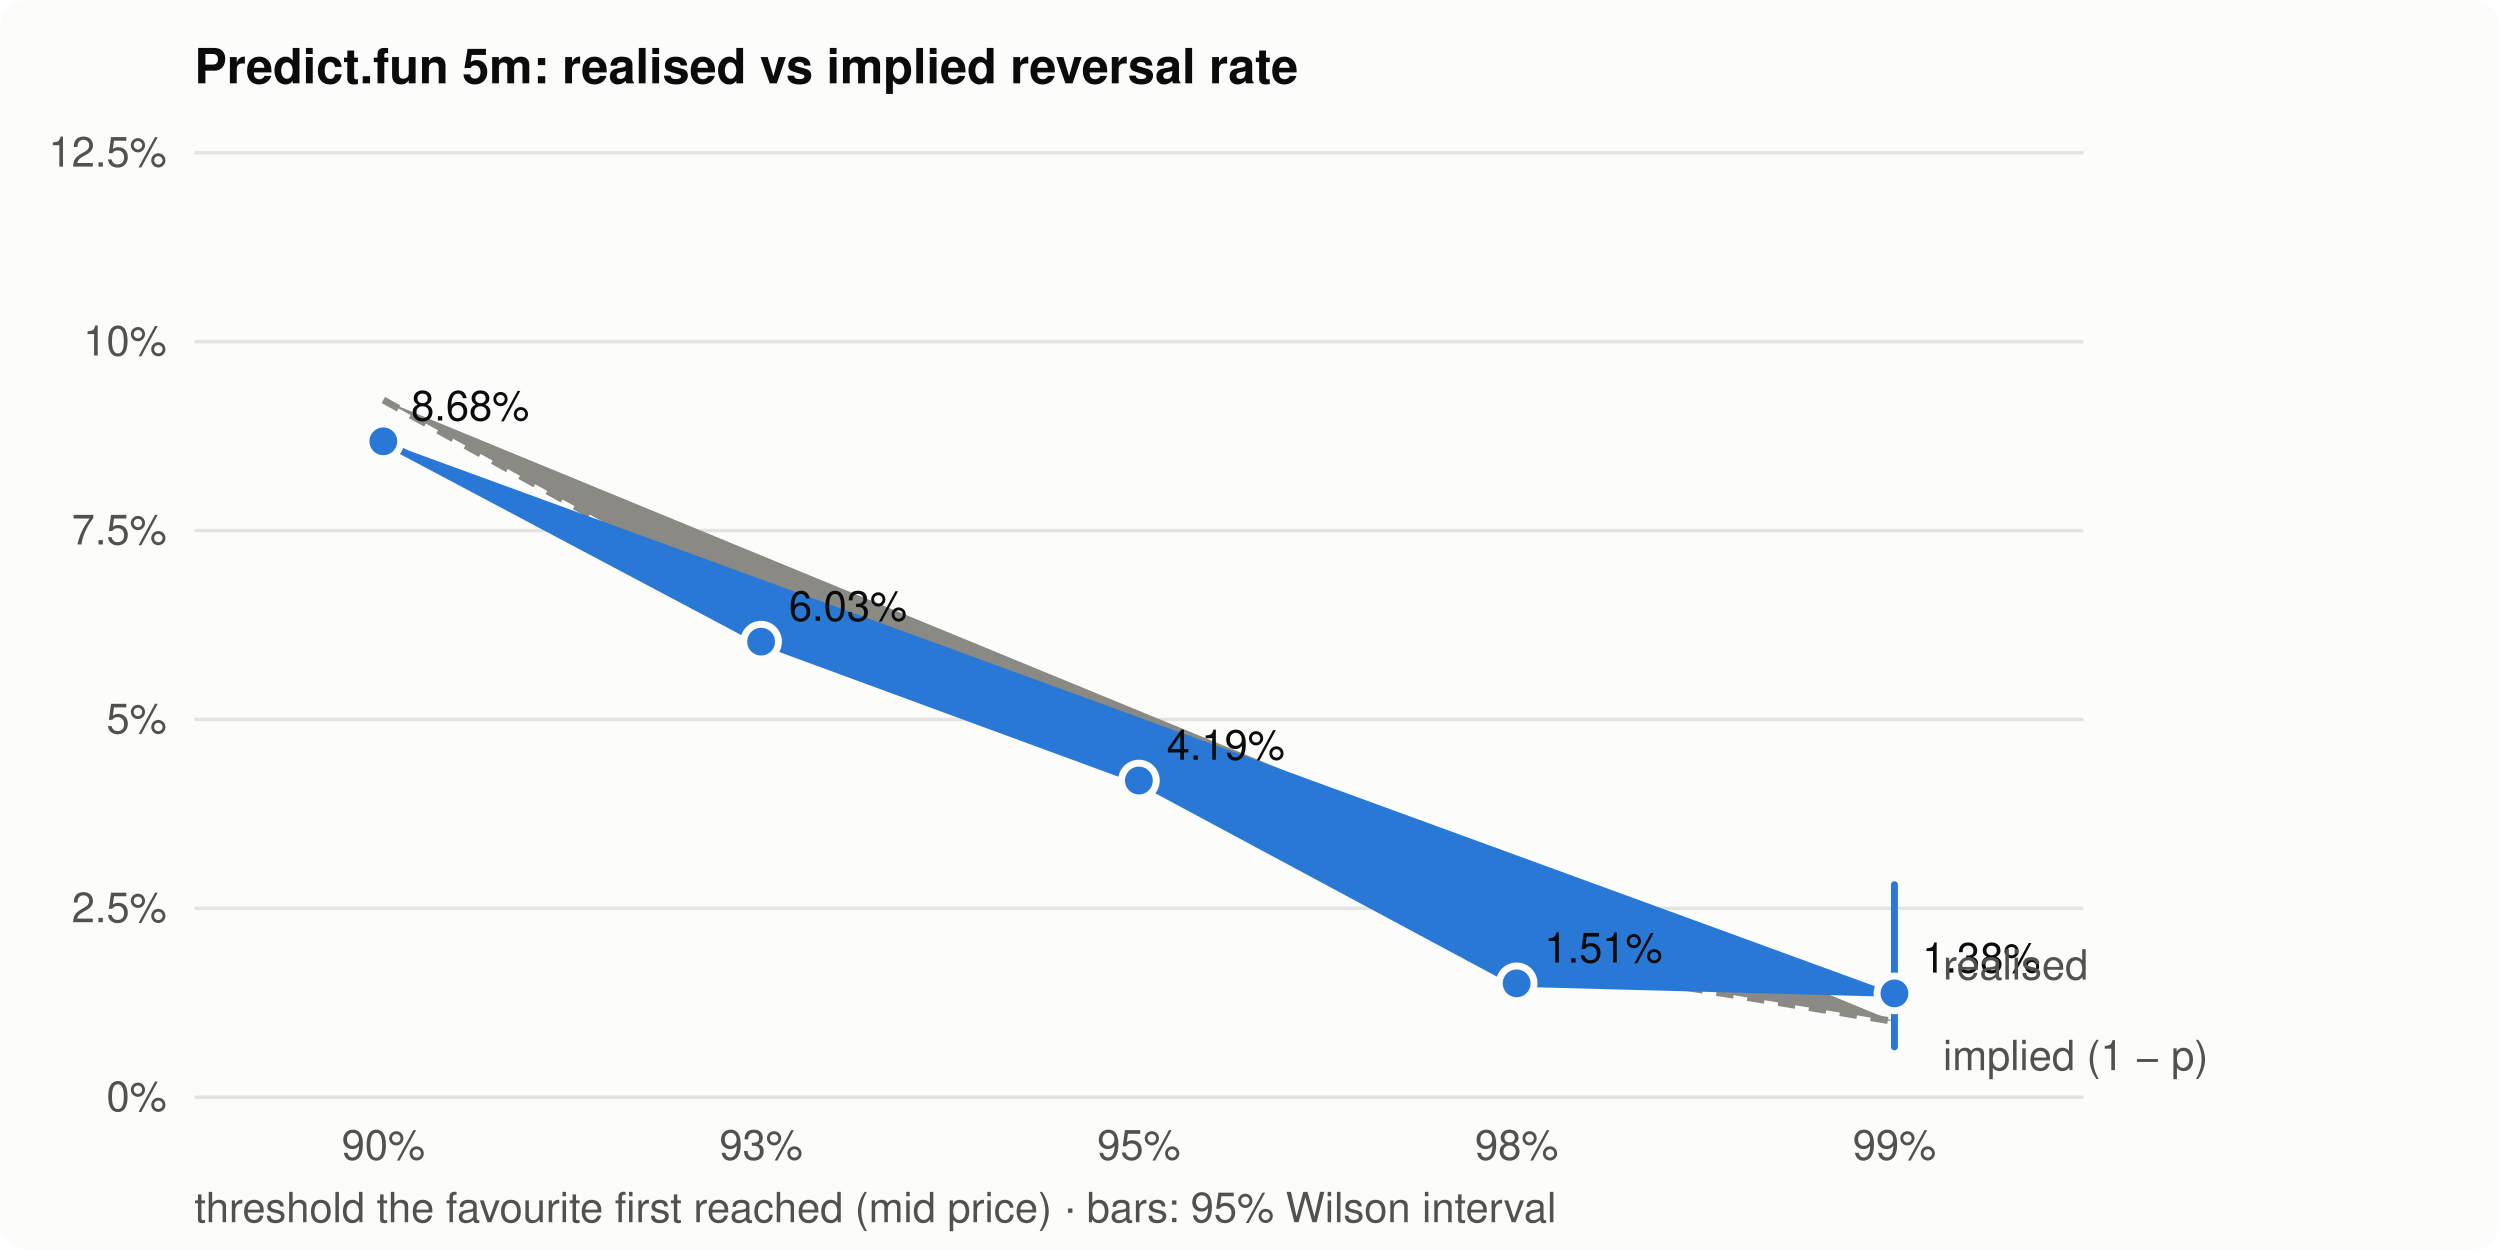
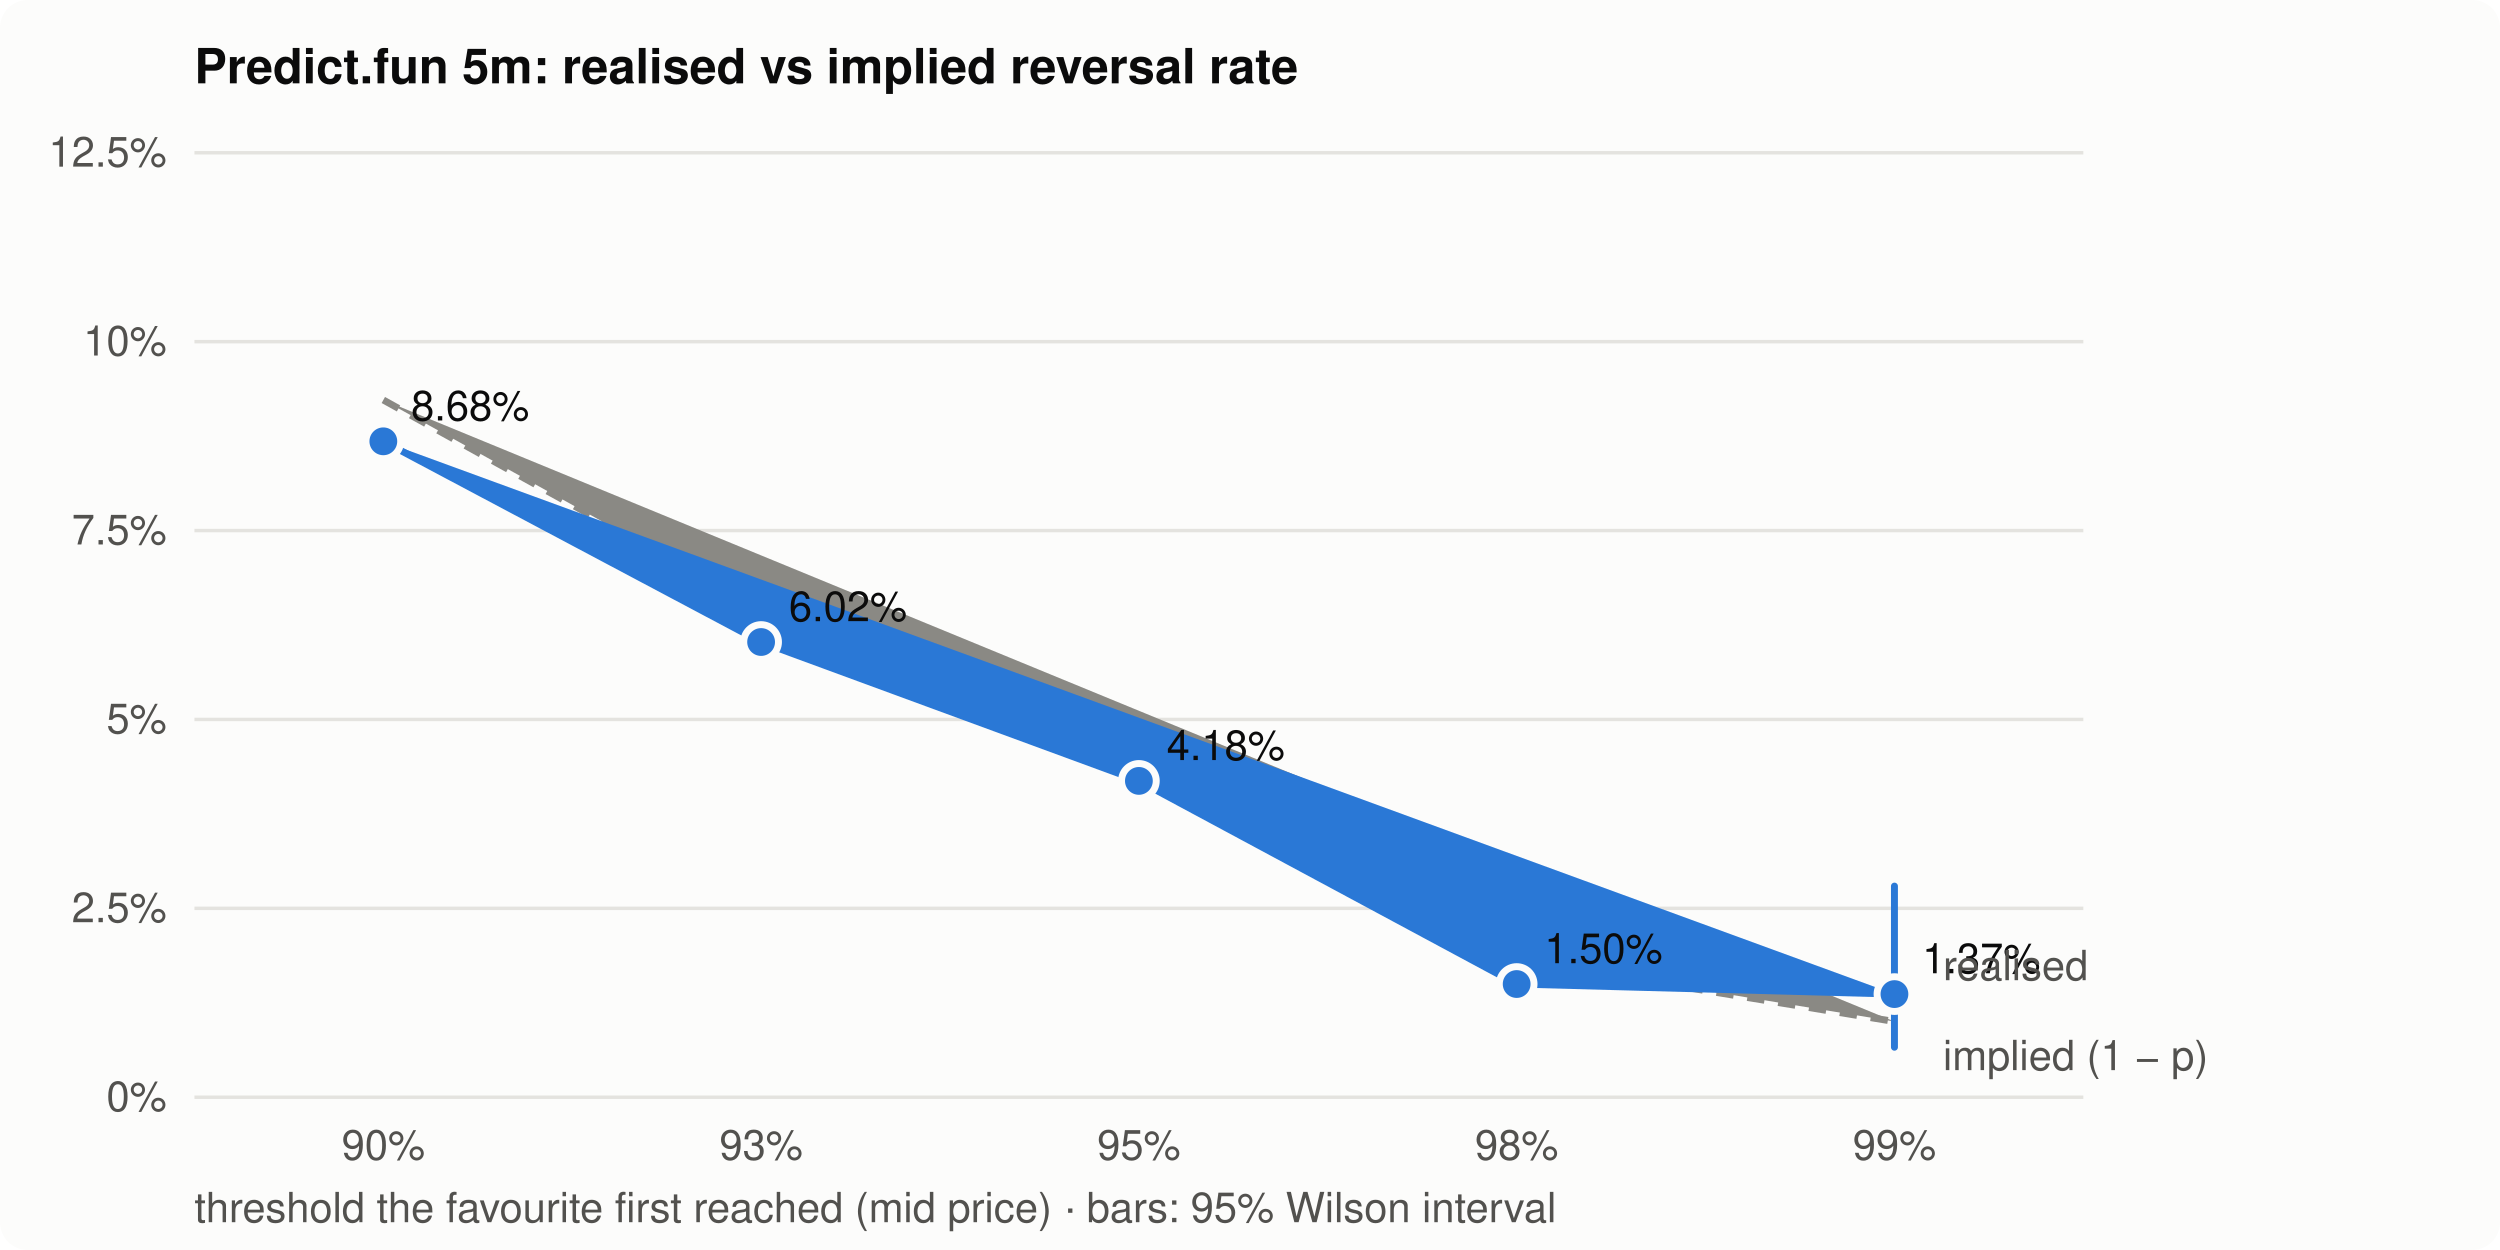
<svg xmlns="http://www.w3.org/2000/svg" viewBox="0 0 720 360" width="720" height="360" role="img" aria-label="Predict.fun 5m: realised vs implied reversal rate">
  <style>
  .bg{fill:#fcfcfb} .t1{fill:#0b0b0b} .t2{fill:#52514e} .grid{stroke:#e4e3df}
  .s1{stroke:#2a78d6;fill:#2a78d6} .s2{stroke:#eb6834;fill:#eb6834} .s3{stroke:#1baf7a;fill:#1baf7a}
  .ref{stroke:#8a8984;fill:#8a8984} .ring{stroke:#fcfcfb}
  text{font-family:-apple-system,Segoe UI,Helvetica,Arial,sans-serif;font-size:12px}
  .title{font-size:14px;font-weight:600}
  @media (prefers-color-scheme: dark){
    .bg{fill:#1a1a19} .t1{fill:#f0efec} .t2{fill:#c3c2b7} .grid{stroke:#34332f}
    .s1{stroke:#3987e5;fill:#3987e5} .s2{stroke:#d95926;fill:#d95926} .s3{stroke:#199e70;fill:#199e70}
    .ref{stroke:#9d9c96;fill:#9d9c96} .ring{stroke:#1a1a19}
  }
</style>
  <rect class="bg" width="720" height="360" rx="8" />
  <text class="t1 title" x="56" y="24">Predict.fun 5m: realised vs implied reversal rate</text>
  <line class="grid" x1="56" x2="600" y1="316.0" y2="316.0" stroke-width="1" />
  <text class="t2" x="48" y="320.0" text-anchor="end">0%</text>
  <line class="grid" x1="56" x2="600" y1="261.6" y2="261.6" stroke-width="1" />
  <text class="t2" x="48" y="265.6" text-anchor="end">2.5%</text>
  <line class="grid" x1="56" x2="600" y1="207.2" y2="207.2" stroke-width="1" />
  <text class="t2" x="48" y="211.2" text-anchor="end">5%</text>
  <line class="grid" x1="56" x2="600" y1="152.8" y2="152.8" stroke-width="1" />
  <text class="t2" x="48" y="156.8" text-anchor="end">7.5%</text>
  <line class="grid" x1="56" x2="600" y1="98.4" y2="98.4" stroke-width="1" />
  <text class="t2" x="48" y="102.4" text-anchor="end">10%</text>
  <line class="grid" x1="56" x2="600" y1="44.0" y2="44.0" stroke-width="1" />
  <text class="t2" x="48" y="48.0" text-anchor="end">12.5%</text>
  <text class="t2" x="110.4" y="334" text-anchor="middle">90%</text>
  <text class="t2" x="219.2" y="334" text-anchor="middle">93%</text>
  <text class="t2" x="328.0" y="334" text-anchor="middle">95%</text>
  <text class="t2" x="436.8" y="334" text-anchor="middle">98%</text>
  <text class="t2" x="545.6" y="334" text-anchor="middle">99%</text>
  <path class="ref" d="M110.4,115.2 L219.2,175.6 L328.0,218.1 L436.8,276.4 L545.6,294.2" fill="none" stroke-width="2" stroke-linejoin="round" stroke-dasharray="5 4" />
  <line class="s1" x1="110.4" x2="110.4" y1="131.6" y2="122.5" stroke-width="2" stroke-linecap="round" />
-   <line class="s1" x1="219.2" x2="219.2" y1="188.7" y2="180.8" stroke-width="2" stroke-linecap="round" />
-   <line class="s1" x1="328.0" x2="328.0" y1="228.2" y2="221.2" stroke-width="2" stroke-linecap="round" />
-   <line class="s1" x1="436.8" x2="436.8" y1="285.7" y2="280.6" stroke-width="2" stroke-linecap="round" />
-   <line class="s1" x1="545.6" x2="545.6" y1="301.5" y2="254.8" stroke-width="2" stroke-linecap="round" />
-   <path class="s1" d="M110.4,127.1 L219.2,184.8 L328.0,224.8 L436.8,283.2 L545.6,286.1" fill="none" stroke-width="2" stroke-linejoin="round" />
+   <line class="s1" x1="219.2" x2="219.2" y1="188.8" y2="181.0" stroke-width="2" stroke-linecap="round" />
+   <line class="s1" x1="328.0" x2="328.0" y1="228.3" y2="221.5" stroke-width="2" stroke-linecap="round" />
+   <line class="s1" x1="436.8" x2="436.8" y1="285.9" y2="280.9" stroke-width="2" stroke-linecap="round" />
+   <line class="s1" x1="545.6" x2="545.6" y1="301.6" y2="255.2" stroke-width="2" stroke-linecap="round" />
+   <path class="s1" d="M110.4,127.1 L219.2,184.9 L328.0,224.9 L436.8,283.4 L545.6,286.3" fill="none" stroke-width="2" stroke-linejoin="round" />
  <circle class="s1 ring" cx="110.4" cy="127.1" r="5" stroke-width="2" />
  <text class="t1" x="118.4" y="121.1">8.68%</text>
-   <circle class="s1 ring" cx="219.2" cy="184.8" r="5" stroke-width="2" />
-   <text class="t1" x="227.2" y="178.8">6.03%</text>
-   <circle class="s1 ring" cx="328.0" cy="224.8" r="5" stroke-width="2" />
-   <text class="t1" x="336.0" y="218.8">4.19%</text>
-   <circle class="s1 ring" cx="436.8" cy="283.2" r="5" stroke-width="2" />
-   <text class="t1" x="444.8" y="277.2">1.51%</text>
-   <circle class="s1 ring" cx="545.6" cy="286.1" r="5" stroke-width="2" />
-   <text class="t1" x="553.6" y="280.1">1.38%</text>
+   <circle class="s1 ring" cx="219.2" cy="184.9" r="5" stroke-width="2" />
+   <text class="t1" x="227.2" y="178.9">6.02%</text>
+   <circle class="s1 ring" cx="328.0" cy="224.9" r="5" stroke-width="2" />
+   <text class="t1" x="336.0" y="218.9">4.18%</text>
+   <circle class="s1 ring" cx="436.8" cy="283.4" r="5" stroke-width="2" />
+   <text class="t1" x="444.8" y="277.4">1.50%</text>
+   <circle class="s1 ring" cx="545.6" cy="286.3" r="5" stroke-width="2" />
+   <text class="t1" x="553.6" y="280.3">1.37%</text>
  <text class="t2" x="559.6" y="308.2">implied (1 − p)</text>
-   <text class="t2" x="559.6" y="282.1">realised</text>
+   <text class="t2" x="559.6" y="282.3">realised</text>
  <text class="t2" x="56" y="352">threshold the favourite first reached (mid price) · bars: 95% Wilson interval</text>
</svg>
